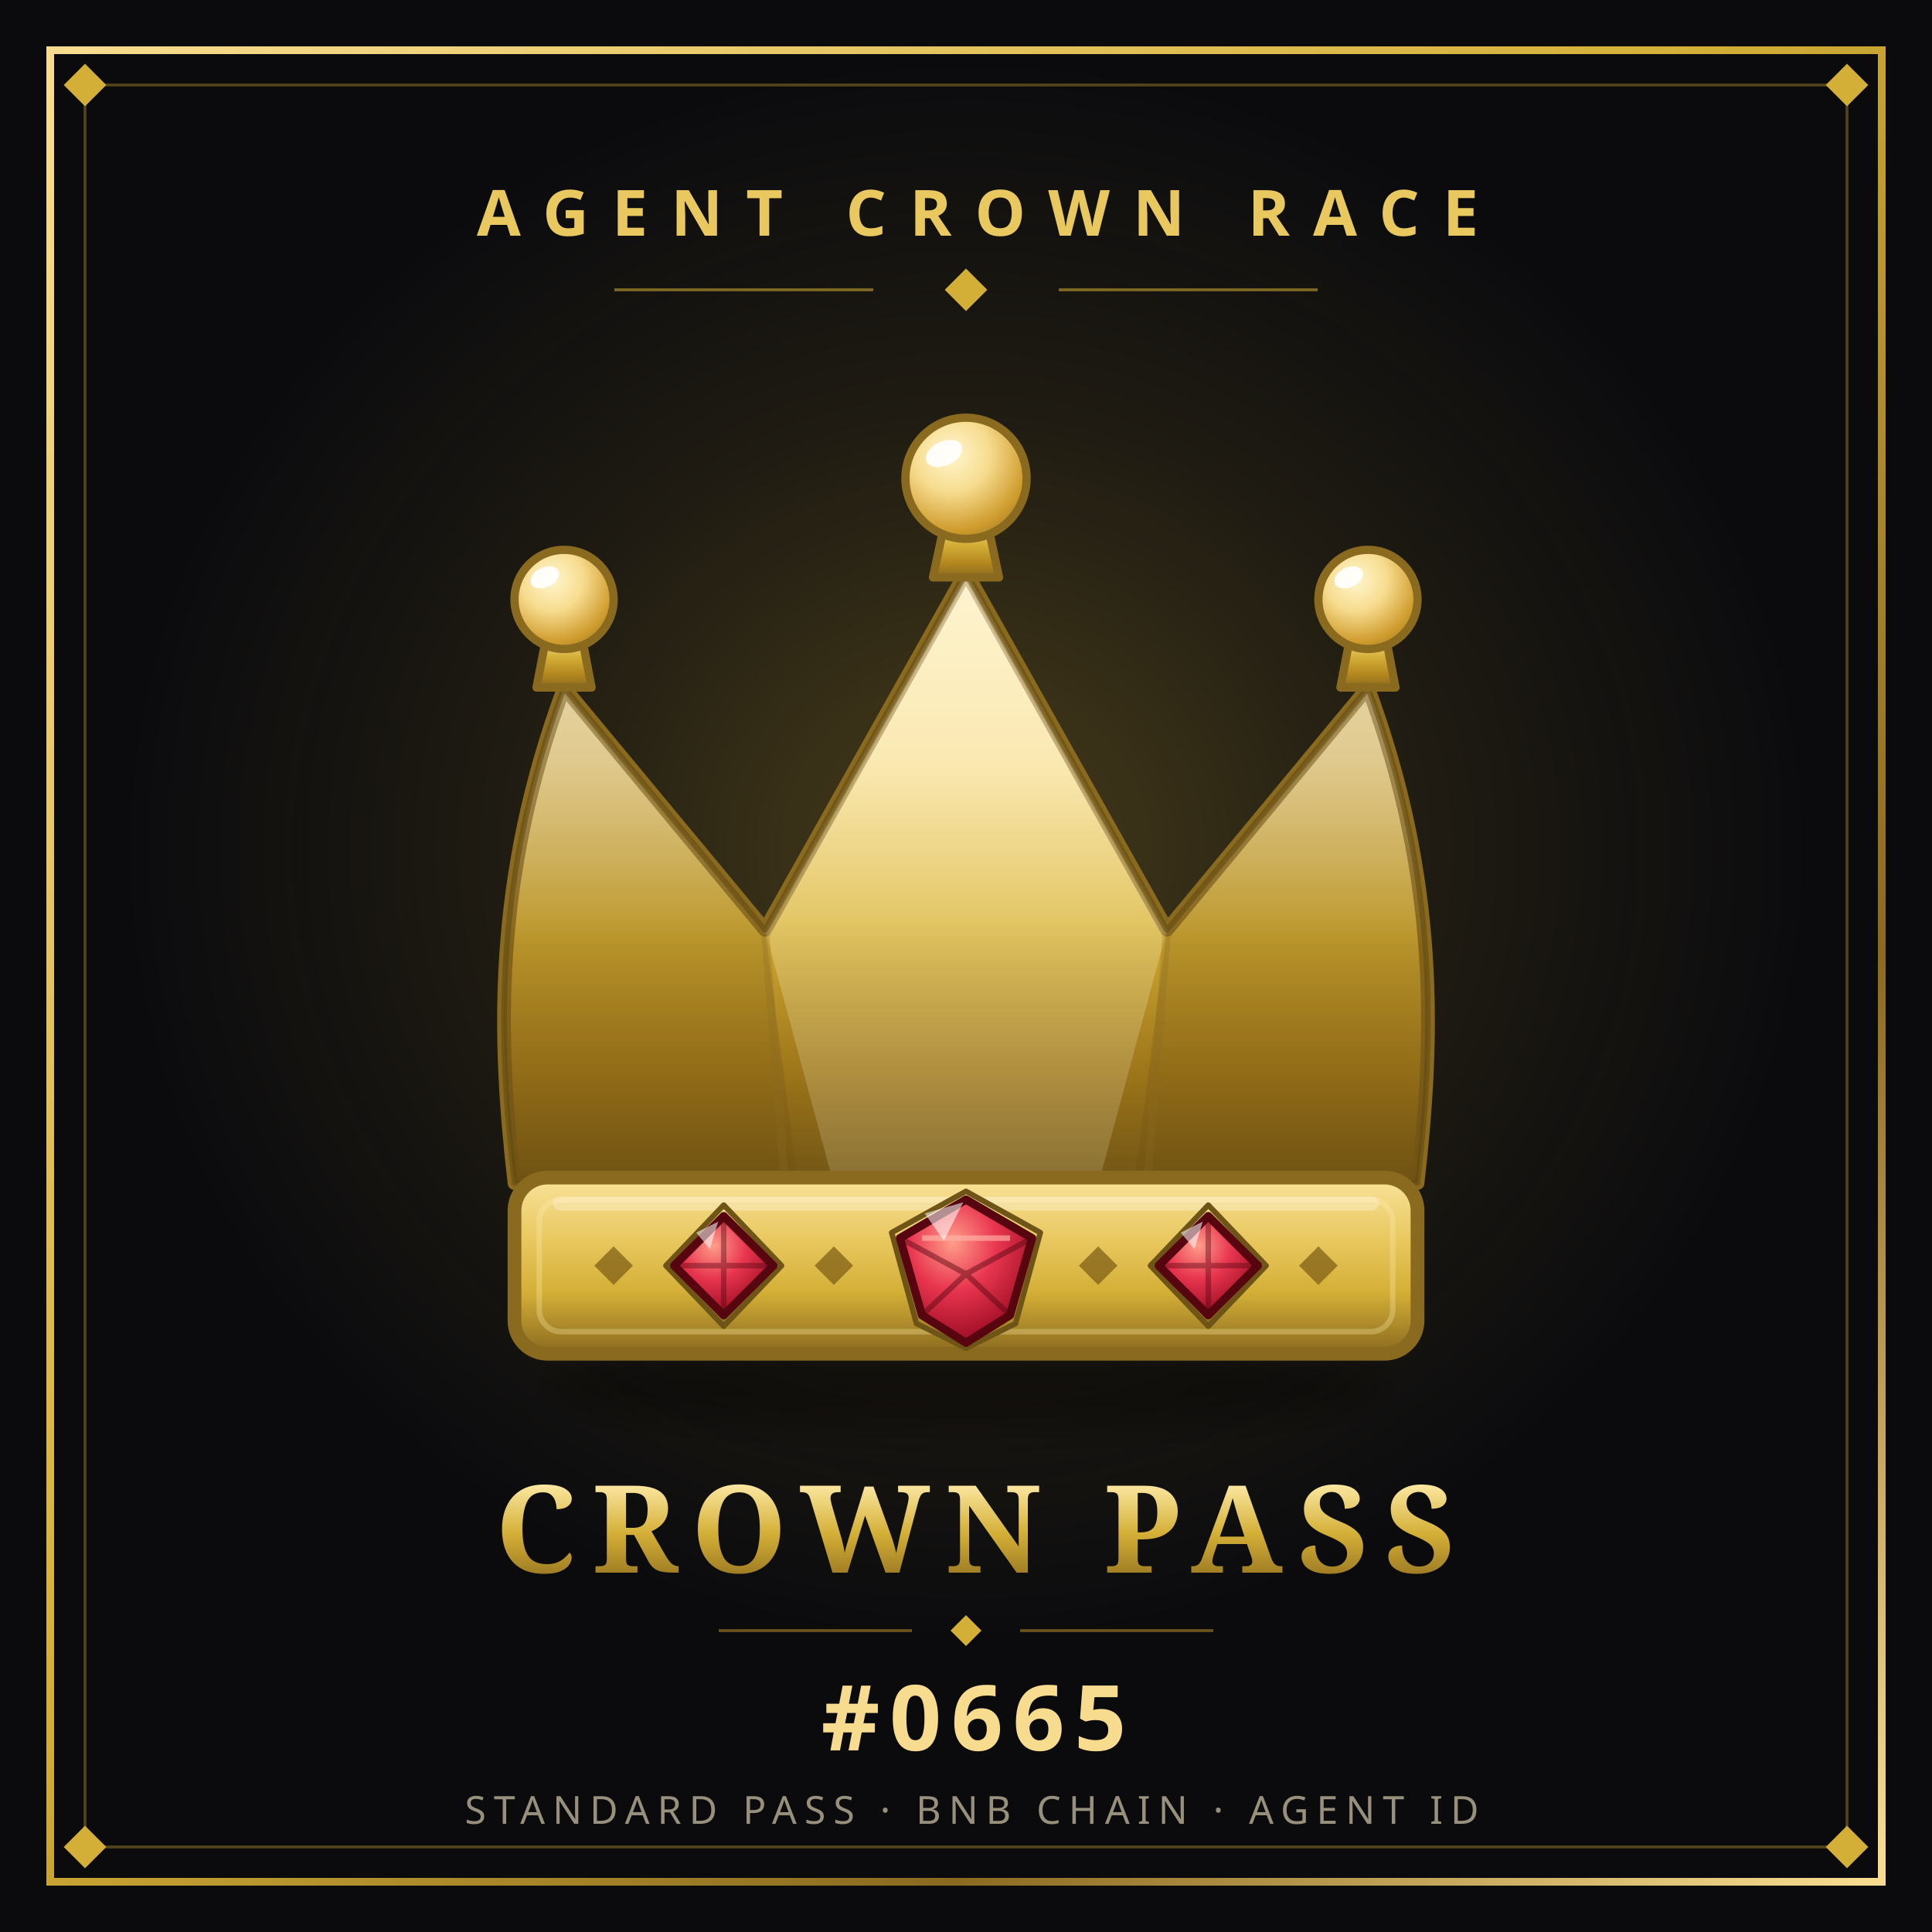
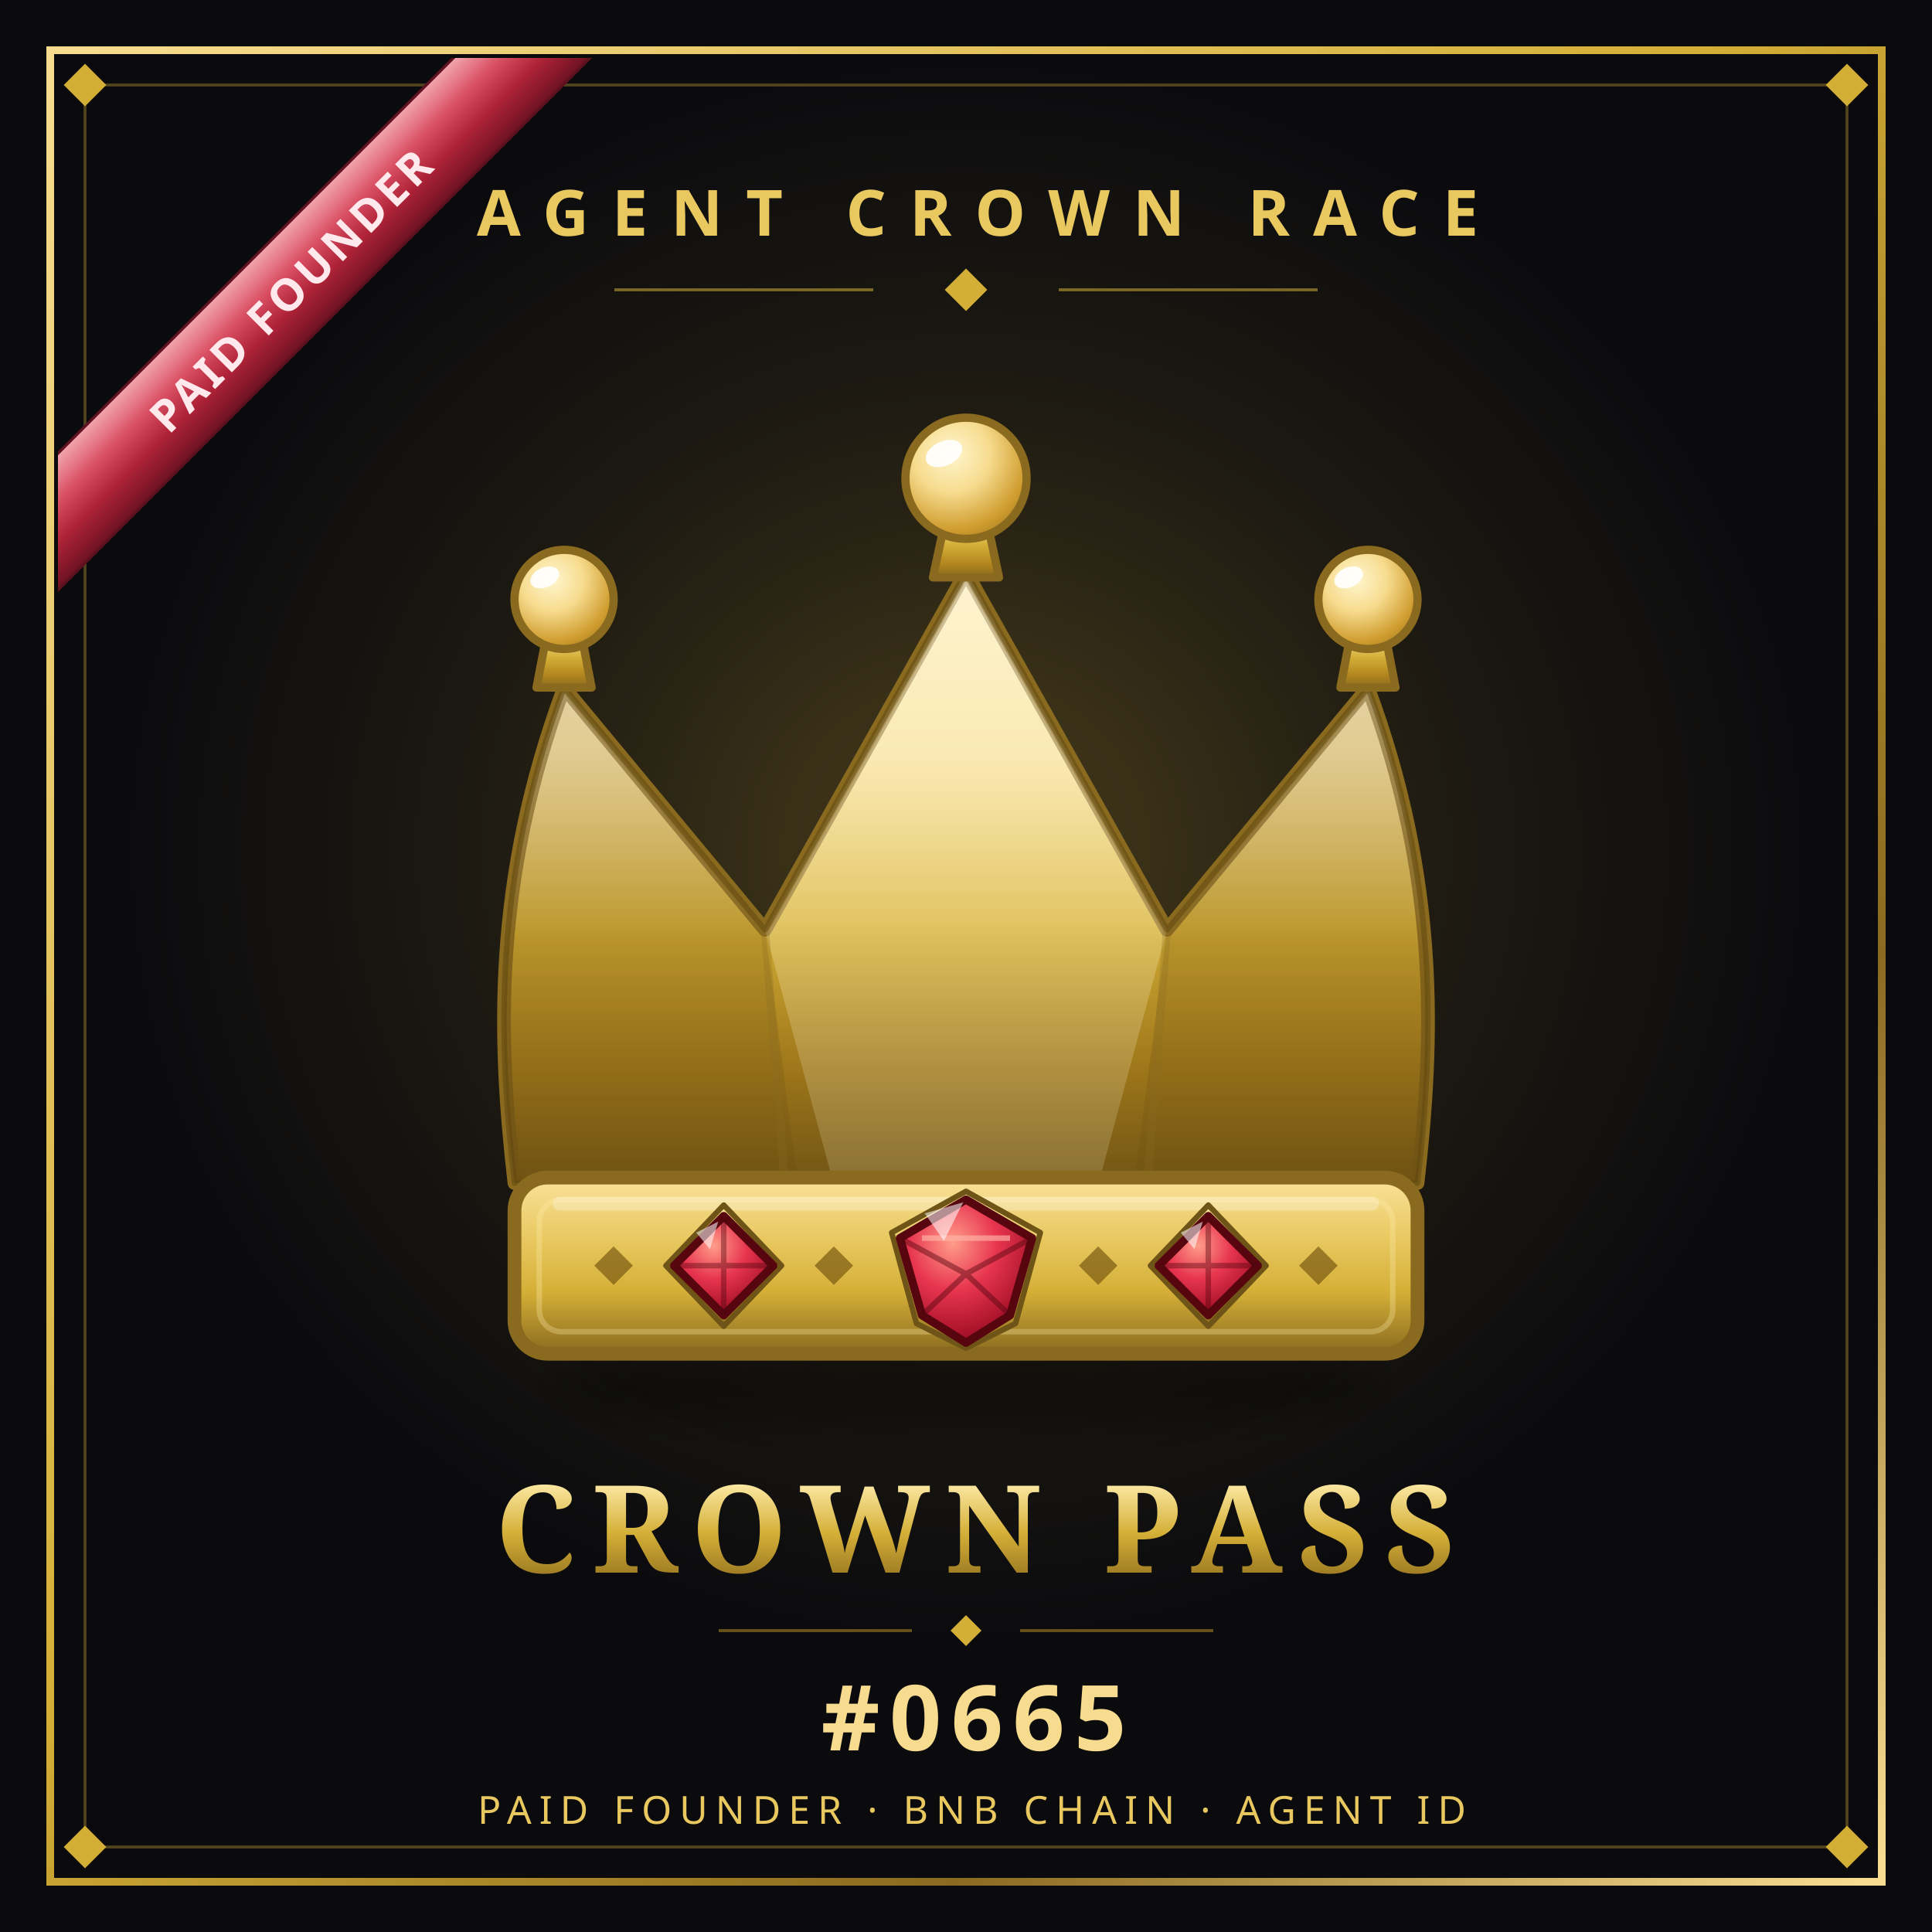
<svg xmlns="http://www.w3.org/2000/svg" viewBox="0 0 1000 1000" role="img" aria-label="Crown Pass #0665">
  <defs>
    <radialGradient id="passGlow" cx=".5" cy=".5" r=".5">
      <stop offset="0" stop-color="#d4af37" stop-opacity=".30" />
      <stop offset=".55" stop-color="#d4af37" stop-opacity=".10" />
      <stop offset="1" stop-color="#d4af37" stop-opacity="0" />
    </radialGradient>
    <linearGradient id="frameGold" x1="0" y1="0" x2="1" y2="1">
      <stop offset="0" stop-color="#f7dc8f" />
      <stop offset=".45" stop-color="#d4af37" />
      <stop offset=".75" stop-color="#8a6a1f" />
      <stop offset="1" stop-color="#f7dc8f" />
    </linearGradient>
    <linearGradient id="titleGold" x1="0" y1="0" x2="0" y2="1">
      <stop offset="0" stop-color="#fbe7a1" />
      <stop offset=".55" stop-color="#d4af37" />
      <stop offset="1" stop-color="#a07d24" />
    </linearGradient>
    <clipPath id="cardClip">
      <rect x="30" y="30" width="940" height="940" />
    </clipPath>
  </defs>
  <defs>
+     <linearGradient id="founderBand" x1="0" y1="0" x2="0" y2="1">
+       <stop offset="0" stop-color="#f3a7b0" />
+       <stop offset=".35" stop-color="#d94f63" />
+       <stop offset=".65" stop-color="#b02338" />
+       <stop offset="1" stop-color="#6d1122" />
+     </linearGradient>
    <linearGradient id="goldBody" x1="0" y1="0" x2="0" y2="1">
      <stop offset="0" stop-color="#fbe7a1" />
      <stop offset=".3" stop-color="#f7dc8f" />
      <stop offset=".58" stop-color="#d4af37" />
      <stop offset=".82" stop-color="#b3871f" />
      <stop offset="1" stop-color="#8a6a1f" />
    </linearGradient>
    <linearGradient id="goldBand" x1="0" y1="0" x2="0" y2="1">
      <stop offset="0" stop-color="#f9e29a" />
      <stop offset=".35" stop-color="#e9c860" />
      <stop offset=".65" stop-color="#d4af37" />
      <stop offset="1" stop-color="#8a6a1f" />
    </linearGradient>
    <radialGradient id="orbGrad" cx=".38" cy=".3" r=".9">
      <stop offset="0" stop-color="#fff6cf" />
      <stop offset=".35" stop-color="#f7dc8f" />
      <stop offset=".7" stop-color="#cf9c2e" />
      <stop offset="1" stop-color="#8a6a1f" />
    </radialGradient>
    <radialGradient id="rubyGrad" cx=".4" cy=".3" r=".95">
      <stop offset="0" stop-color="#ff9d8a" />
      <stop offset=".35" stop-color="#e8354f" />
      <stop offset=".68" stop-color="#a8122a" />
      <stop offset="1" stop-color="#5f0815" />
    </radialGradient>
    <linearGradient id="sheenGrad" x1="0" y1="0" x2="0" y2="1">
      <stop offset="0" stop-color="#ffffff" stop-opacity=".5" />
      <stop offset="1" stop-color="#ffffff" stop-opacity="0" />
    </linearGradient>
    <linearGradient id="shadeGrad" x1="0" y1="0" x2="0" y2="1">
      <stop offset="0" stop-color="#463004" stop-opacity="0" />
      <stop offset="1" stop-color="#463004" stop-opacity=".38" />
    </linearGradient>
    <filter id="blur6" x="-40%" y="-40%" width="180%" height="180%">
      <feGaussianBlur stdDeviation="6" />
    </filter>
    <clipPath id="bodyClip">
      <path d="M92 332 C86 280 84 222 110 152 L183 240 L256 110 L329 240 L402 152 C428 222 426 280 420 332 Z" />
    </clipPath>
  </defs>
  <rect width="1000" height="1000" fill="#0b0b0e" />
  <ellipse cx="500" cy="440" rx="440" ry="410" fill="url(#passGlow)" />
  <rect x="26" y="26" width="948" height="948" fill="none" stroke="url(#frameGold)" stroke-width="4" />
  <rect x="44" y="44" width="912" height="912" fill="none" stroke="#d4af37" stroke-width="1.5" opacity=".35" />
  <path d="M44 33 L55 44 L44 55 L33 44 Z" fill="#d4af37" />
  <path d="M956 33 L967 44 L956 55 L945 44 Z" fill="#d4af37" />
  <path d="M44 945 L55 956 L44 967 L33 956 Z" fill="#d4af37" />
  <path d="M956 945 L967 956 L956 967 L945 956 Z" fill="#d4af37" />
  <text x="506" y="122" text-anchor="middle" font-family="'Noto Sans', Arial, sans-serif" font-size="33" font-weight="600" letter-spacing="12" fill="#e9c860">AGENT CROWN RACE</text>
  <g stroke="#d4af37" opacity=".55">
    <path d="M318 150 H452 M548 150 H682" stroke-width="1.5" />
  </g>
  <path d="M500 139 L511 150 L500 161 L489 150 Z" fill="#d4af37" />
  <svg x="215" y="182" width="570" height="570" viewBox="56 30 400 400">
    <g id="crown">
      <ellipse cx="256" cy="406" rx="152" ry="15" fill="#000000" opacity=".30" filter="url(#blur6)" />
      <path d="M92 332 C86 280 84 222 110 152 L183 240 L256 110 L329 240 L402 152 C428 222 426 280 420 332 Z" fill="url(#goldBody)" stroke="#8a6a1f" stroke-width="5" stroke-linejoin="round" />
      <g clip-path="url(#bodyClip)">
        <polygon points="60,340 110,140 183,240 196,340" fill="#7a5a12" opacity=".26" />
        <polygon points="452,340 402,140 329,240 316,340" fill="#7a5a12" opacity=".26" />
        <polygon points="183,240 256,110 329,240 302,340 210,340" fill="#fff3bc" opacity=".30" />
        <rect x="60" y="96" width="392" height="150" fill="url(#sheenGrad)" />
        <rect x="60" y="238" width="392" height="102" fill="url(#shadeGrad)" />
      </g>
      <g stroke="#8a6a1f" stroke-width="3" opacity=".45" fill="none">
        <path d="M110 152 L183 240 L256 110 L329 240 L402 152" />
        <path d="M183 240 L190 330 M329 240 L322 330" opacity=".6" />
      </g>
      <path d="M92 332 C86 280 84 222 110 152 L183 240 L256 110 L329 240 L402 152 C428 222 426 280 420 332 Z" fill="none" stroke="#5f470e" stroke-width="2" stroke-linejoin="round" opacity=".55" />
      <path d="M100 152 L120 152 L115 126 L105 126 Z" fill="url(#goldBody)" stroke="#8a6a1f" stroke-width="3" stroke-linejoin="round" />
      <path d="M244 112 L268 112 L262 84 L250 84 Z" fill="url(#goldBody)" stroke="#8a6a1f" stroke-width="3" stroke-linejoin="round" />
      <path d="M392 152 L412 152 L407 126 L397 126 Z" fill="url(#goldBody)" stroke="#8a6a1f" stroke-width="3" stroke-linejoin="round" />
      <g stroke="#8a6a1f" stroke-width="3">
        <circle cx="110" cy="120" r="18" fill="url(#orbGrad)" />
        <circle cx="256" cy="76" r="22" fill="url(#orbGrad)" />
        <circle cx="402" cy="120" r="18" fill="url(#orbGrad)" />
      </g>
      <g fill="#ffffff">
        <ellipse cx="103" cy="112" rx="5.5" ry="3.6" opacity=".9" transform="rotate(-25 103 112)" />
        <ellipse cx="248" cy="67" rx="7" ry="4.4" opacity=".9" transform="rotate(-25 248 67)" />
        <ellipse cx="395" cy="112" rx="5.5" ry="3.6" opacity=".9" transform="rotate(-25 395 112)" />
      </g>
      <rect x="92" y="330" width="328" height="64" rx="12" fill="url(#goldBand)" stroke="#8a6a1f" stroke-width="5" />
      <rect x="101" y="338" width="310" height="48" rx="8" fill="none" stroke="#ffeeb0" stroke-width="2" opacity=".30" />
      <rect x="106" y="337" width="300" height="5" rx="2.5" fill="#ffffff" opacity=".26" />
      <g fill="#7a5a12" opacity=".7">
        <path d="M128 355 L135 362 L128 369 L121 362 Z" />
        <path d="M208 355 L215 362 L208 369 L201 362 Z" />
        <path d="M304 355 L311 362 L304 369 L297 362 Z" />
        <path d="M384 355 L391 362 L384 369 L377 362 Z" />
      </g>
      <g fill="url(#goldBand)" stroke="#6e5416" stroke-width="2" stroke-linejoin="round">
        <polygon points="256,335 283,350 274,383 256,392 238,383 229,350" />
        <polygon points="168,340 189,362 168,384 147,362" />
        <polygon points="344,340 365,362 344,384 323,362" />
      </g>
      <polygon points="256,338 280,352 272,380 256,390 240,380 232,352" fill="url(#rubyGrad)" stroke="#57060f" stroke-width="3" stroke-linejoin="round" />
      <g stroke="#ffb3a7" stroke-width="2" opacity=".65" fill="none">
        <path d="M240 352 L272 352" />
      </g>
      <g stroke="#50040d" stroke-width="2" opacity=".45" fill="none">
        <path d="M232 352 L256 365 L280 352 M240 380 L256 365 L272 380" />
      </g>
      <polygon points="241,343 255,339 248,353" fill="#ffffff" opacity=".55" />
      <g stroke="#57060f" stroke-width="3" stroke-linejoin="round">
        <polygon points="168,344 186,362 168,380 150,362" fill="url(#rubyGrad)" />
        <polygon points="344,344 362,362 344,380 326,362" fill="url(#rubyGrad)" />
      </g>
      <g stroke="#50040d" stroke-width="2" opacity=".4" fill="none">
        <path d="M150 362 L186 362 M168 344 L168 380" />
        <path d="M326 362 L362 362 M344 344 L344 380" />
      </g>
      <g fill="#ffffff" opacity=".55">
        <polygon points="158,350 166,346 163,356" />
        <polygon points="334,350 342,346 339,356" />
      </g>
    </g>
  </svg>
  <text x="505" y="814" text-anchor="middle" font-family="Georgia, 'Noto Serif', serif" font-size="63" font-weight="700" letter-spacing="8" fill="url(#titleGold)">CROWN PASS</text>
  <g stroke="#8a6a1f" opacity=".75">
    <path d="M372 844 H472 M528 844 H628" stroke-width="1.5" />
  </g>
  <path d="M500 836 L508 844 L500 852 L492 844 Z" fill="#d4af37" />
  <text x="504" y="906" text-anchor="middle" font-family="'Noto Sans', Arial, sans-serif" font-size="47" font-weight="600" letter-spacing="5" fill="#f7dc8f">#0665</text>
-   <text x="503" y="944" text-anchor="middle" font-family="'Noto Sans', Arial, sans-serif" font-size="20" letter-spacing="4" fill="#97907c">STANDARD PASS · BNB CHAIN · AGENT ID</text>
+   <text x="503" y="944" text-anchor="middle" font-family="'Noto Sans', Arial, sans-serif" font-size="20" letter-spacing="4" fill="#e9c860">PAID FOUNDER · BNB CHAIN · AGENT ID</text>
+   <g clip-path="url(#cardClip)">
+     <g transform="rotate(-45 150 150)">
+       <rect x="-90" y="125" width="480" height="50" fill="url(#founderBand)" stroke="#5e1220" stroke-width="1.5" />
+       <text x="150" y="159" text-anchor="middle" font-family="'Noto Sans', Arial, sans-serif" font-size="23" font-weight="700" letter-spacing="2" fill="#ffe9ec">PAID FOUNDER</text>
+     </g>
+   </g>
</svg>
